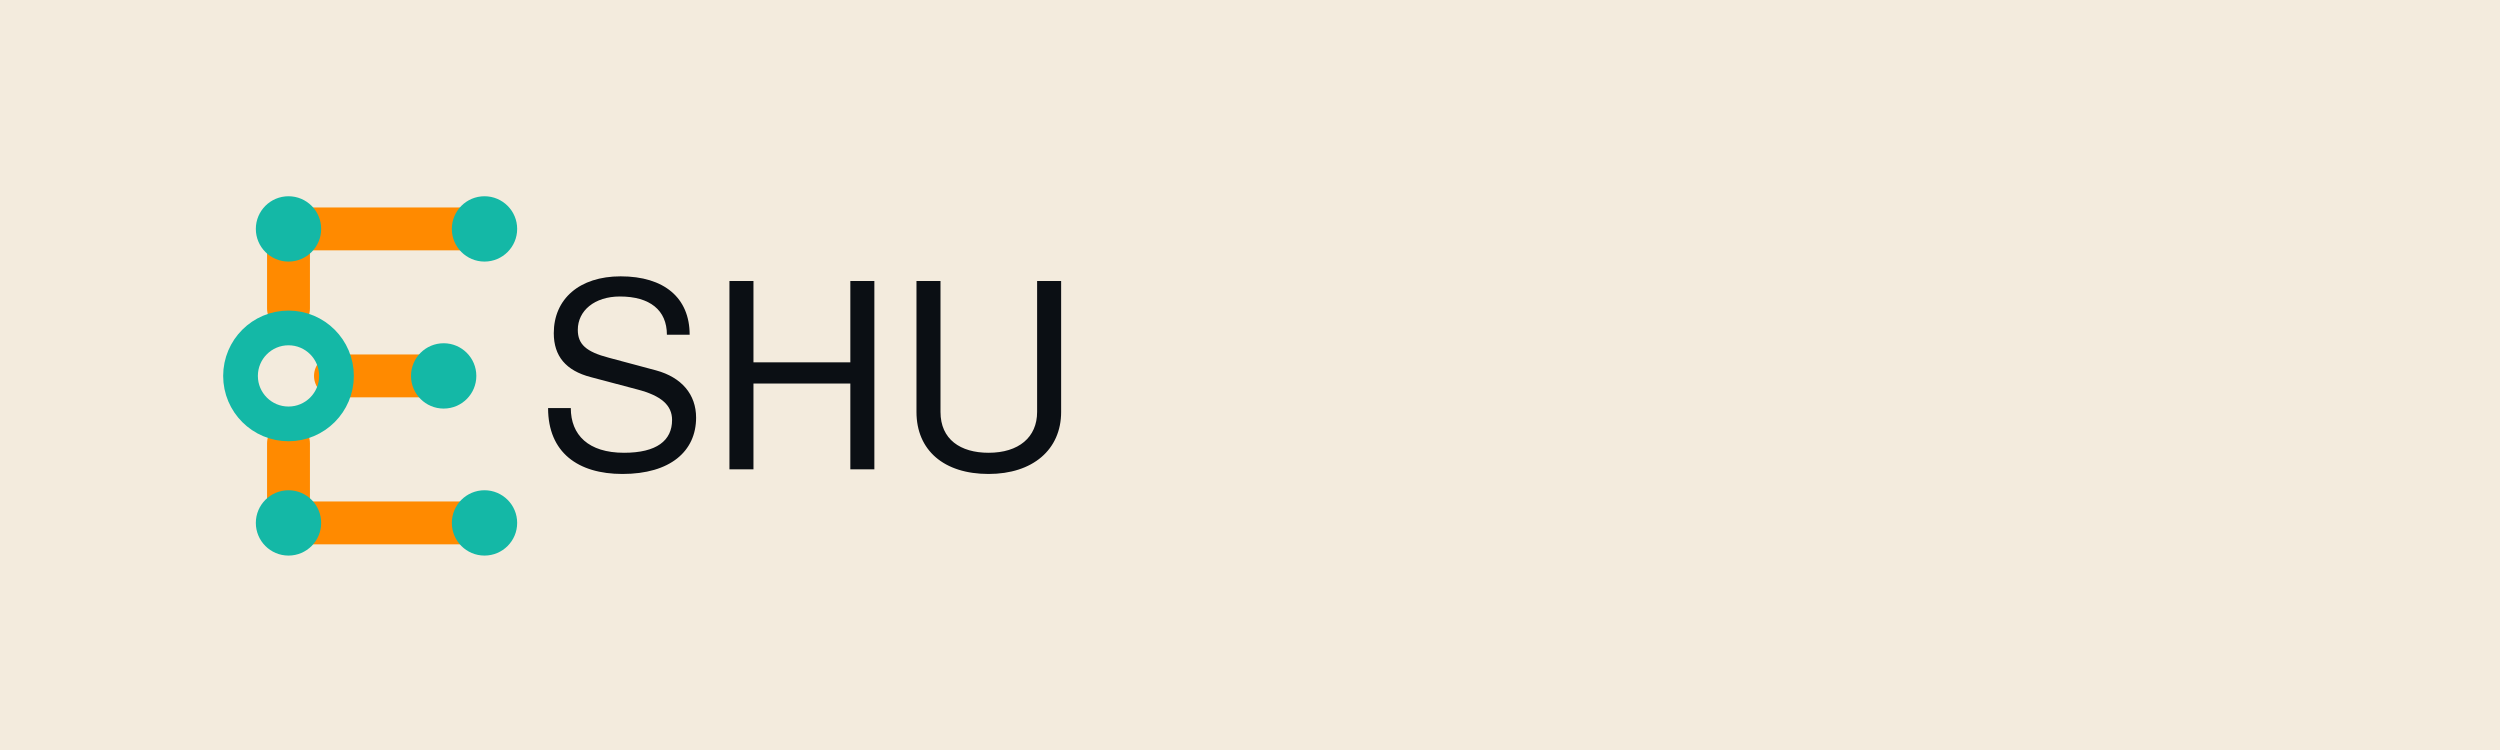
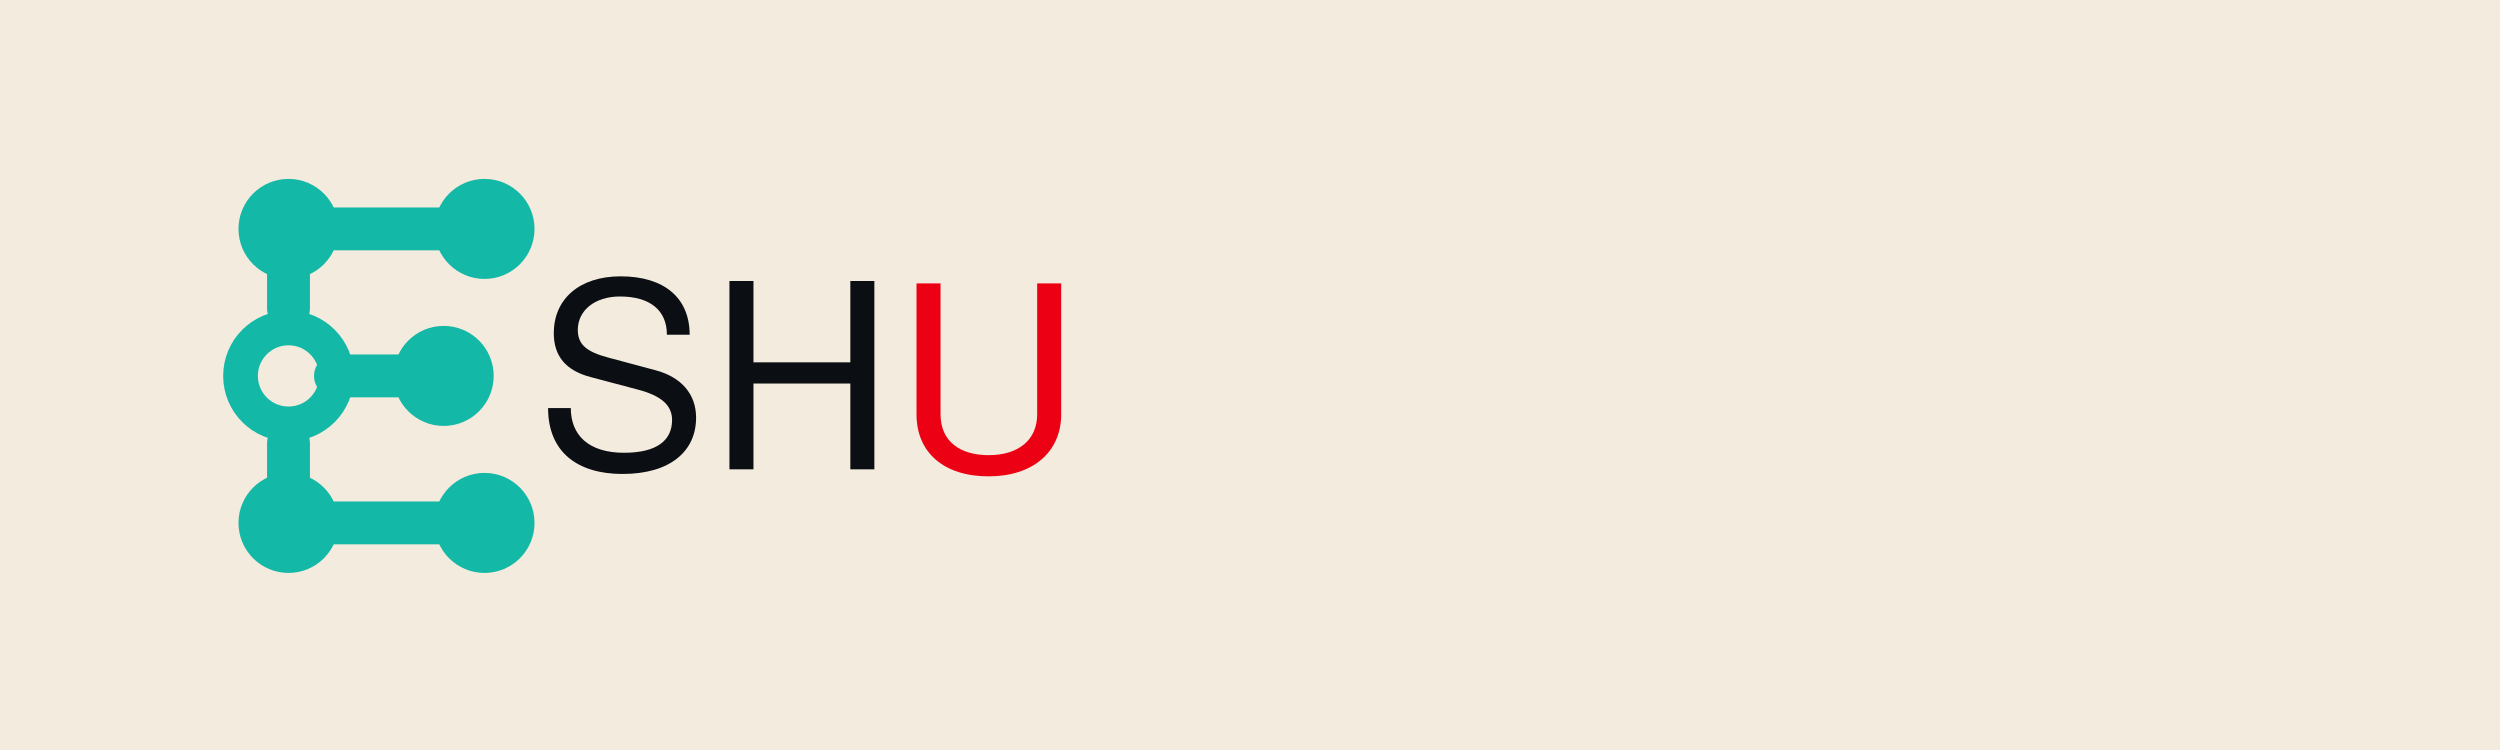
<svg xmlns="http://www.w3.org/2000/svg" height="360.0pt" stroke-miterlimit="10" style="fill-rule:nonzero;clip-rule:evenodd;stroke-linecap:round;stroke-linejoin:round;" version="1.1" viewBox="0 0 1200 360" width="1200.0pt" xml:space="preserve">
  <defs />
  <g id="Untitled">
    <path d="M0 0L1200 0L1200 0L1200 360L1200 360L0 360L0 360L0 0L0 0Z" fill="#f3ebdd" fill-rule="nonzero" opacity="1" stroke="none" />
    <g opacity="1">
      <g opacity="1">
-         <path d="M138.48 109.88L232.56 109.88" fill="none" opacity="1" stroke="#ff8a00" stroke-linecap="round" stroke-linejoin="round" stroke-width="20.58" />
-         <path d="M138.48 109.88L138.48 148.1" fill="none" opacity="1" stroke="#ff8a00" stroke-linecap="round" stroke-linejoin="round" stroke-width="20.58" />
-         <path d="M138.48 212.78L138.48 251" fill="none" opacity="1" stroke="#ff8a00" stroke-linecap="round" stroke-linejoin="round" stroke-width="20.58" />
-         <path d="M161.02 180.44L212.96 180.44" fill="none" opacity="1" stroke="#ff8a00" stroke-linecap="round" stroke-linejoin="round" stroke-width="20.58" />
-         <path d="M138.48 251L232.56 251" fill="none" opacity="1" stroke="#ff8a00" stroke-linecap="round" stroke-linejoin="round" stroke-width="20.58" />
+         <path d="M138.48 109.88L232.56 109.88" fill="#14b8a6" fill-rule="nonzero" opacity="1" stroke="#14b8a6" stroke-linecap="round" stroke-linejoin="round" stroke-width="20.58" />
+         <path d="M138.48 109.88L138.48 148.1" fill="#14b8a6" fill-rule="nonzero" opacity="1" stroke="#14b8a6" stroke-linecap="round" stroke-linejoin="round" stroke-width="20.58" />
+         <path d="M138.48 212.78L138.48 251" fill="#14b8a6" fill-rule="nonzero" opacity="1" stroke="#14b8a6" stroke-linecap="round" stroke-linejoin="round" stroke-width="20.58" />
+         <path d="M161.02 180.44L212.96 180.44" fill="#14b8a6" fill-rule="nonzero" opacity="1" stroke="#14b8a6" stroke-linecap="round" stroke-linejoin="round" stroke-width="20.58" />
+         <path d="M138.48 251L232.56 251" fill="#14b8a6" fill-rule="nonzero" opacity="1" stroke="#14b8a6" stroke-linecap="round" stroke-linejoin="round" stroke-width="20.58" />
      </g>
      <g opacity="1">
-         <path d="M122.8 109.88C122.8 101.22 129.82 94.2 138.48 94.2C147.14 94.2 154.16 101.22 154.16 109.88C154.16 118.54 147.14 125.56 138.48 125.56C129.82 125.56 122.8 118.54 122.8 109.88Z" fill="#14b8a6" fill-rule="nonzero" opacity="1" stroke="none" />
-         <path d="M216.88 109.88C216.88 101.22 223.9 94.2 232.56 94.2C241.22 94.2 248.24 101.22 248.24 109.88C248.24 118.54 241.22 125.56 232.56 125.56C223.9 125.56 216.88 118.54 216.88 109.88Z" fill="#14b8a6" fill-rule="nonzero" opacity="1" stroke="none" />
-         <path d="M197.28 180.44C197.28 171.78 204.3 164.76 212.96 164.76C221.62 164.76 228.64 171.78 228.64 180.44C228.64 189.1 221.62 196.12 212.96 196.12C204.3 196.12 197.28 189.1 197.28 180.44Z" fill="#14b8a6" fill-rule="nonzero" opacity="1" stroke="none" />
-         <path d="M122.8 251C122.8 242.34 129.82 235.32 138.48 235.32C147.14 235.32 154.16 242.34 154.16 251C154.16 259.66 147.14 266.68 138.48 266.68C129.82 266.68 122.8 259.66 122.8 251Z" fill="#14b8a6" fill-rule="nonzero" opacity="1" stroke="none" />
-         <path d="M216.88 251C216.88 242.34 223.9 235.32 232.56 235.32C241.22 235.32 248.24 242.34 248.24 251C248.24 259.66 241.22 266.68 232.56 266.68C223.9 266.68 216.88 259.66 216.88 251Z" fill="#14b8a6" fill-rule="nonzero" opacity="1" stroke="none" />
+         <path d="M122.8 109.88C122.8 101.22 129.82 94.2 138.48 94.2C147.14 94.2 154.16 101.22 154.16 109.88C154.16 118.54 147.14 125.56 138.48 125.56C129.82 125.56 122.8 118.54 122.8 109.88Z" fill="#14b8a6" fill-rule="nonzero" opacity="1" stroke="#14b8a6" stroke-linecap="butt" stroke-linejoin="miter" stroke-width="16.66" />
+         <path d="M216.88 109.88C216.88 101.22 223.9 94.2 232.56 94.2C241.22 94.2 248.24 101.22 248.24 109.88C248.24 118.54 241.22 125.56 232.56 125.56C223.9 125.56 216.88 118.54 216.88 109.88Z" fill="#14b8a6" fill-rule="nonzero" opacity="1" stroke="#14b8a6" stroke-linecap="butt" stroke-linejoin="miter" stroke-width="16.66" />
+         <path d="M197.28 180.44C197.28 171.78 204.3 164.76 212.96 164.76C221.62 164.76 228.64 171.78 228.64 180.44C228.64 189.1 221.62 196.12 212.96 196.12C204.3 196.12 197.28 189.1 197.28 180.44Z" fill="#14b8a6" fill-rule="nonzero" opacity="1" stroke="#14b8a6" stroke-linecap="butt" stroke-linejoin="miter" stroke-width="16.66" />
+         <path d="M122.8 251C122.8 242.34 129.82 235.32 138.48 235.32C147.14 235.32 154.16 242.34 154.16 251C154.16 259.66 147.14 266.68 138.48 266.68C129.82 266.68 122.8 259.66 122.8 251Z" fill="#14b8a6" fill-rule="nonzero" opacity="1" stroke="#14b8a6" stroke-linecap="butt" stroke-linejoin="miter" stroke-width="16.66" />
+         <path d="M216.88 251C216.88 242.34 223.9 235.32 232.56 235.32C241.22 235.32 248.24 242.34 248.24 251C248.24 259.66 241.22 266.68 232.56 266.68C223.9 266.68 216.88 259.66 216.88 251Z" fill="#14b8a6" fill-rule="nonzero" opacity="1" stroke="#14b8a6" stroke-linecap="butt" stroke-linejoin="miter" stroke-width="16.66" />
      </g>
      <path d="M115.45 180.44C115.45 167.721 125.761 157.41 138.48 157.41C151.199 157.41 161.51 167.721 161.51 180.44C161.51 193.159 151.199 203.47 138.48 203.47C125.761 203.47 115.45 193.159 115.45 180.44Z" fill="none" opacity="1" stroke="#14b8a6" stroke-linecap="butt" stroke-linejoin="miter" stroke-width="16.66" />
    </g>
    <text fill="#0b0f14" font-family="HelveticaNeue" font-size="124" opacity="1" stroke="none" text-anchor="start" transform="matrix(1 0 0 1 257.127 107.222)" x="0" y="0">
-       <tspan textLength="259.408" x="0" y="118.047">SHU</tspan>
+       <tspan textLength="169.88" x="0" y="118.047">SH</tspan>
+     </text>
+     <text fill="#ec0014" font-family="HelveticaNeue" font-size="124" opacity="1" stroke="none" text-anchor="start" transform="matrix(1 0 0 1 429.385 108.37)" x="0" y="0">
+       <tspan textLength="89.528" x="0" y="118.047">U</tspan>
    </text>
  </g>
</svg>
